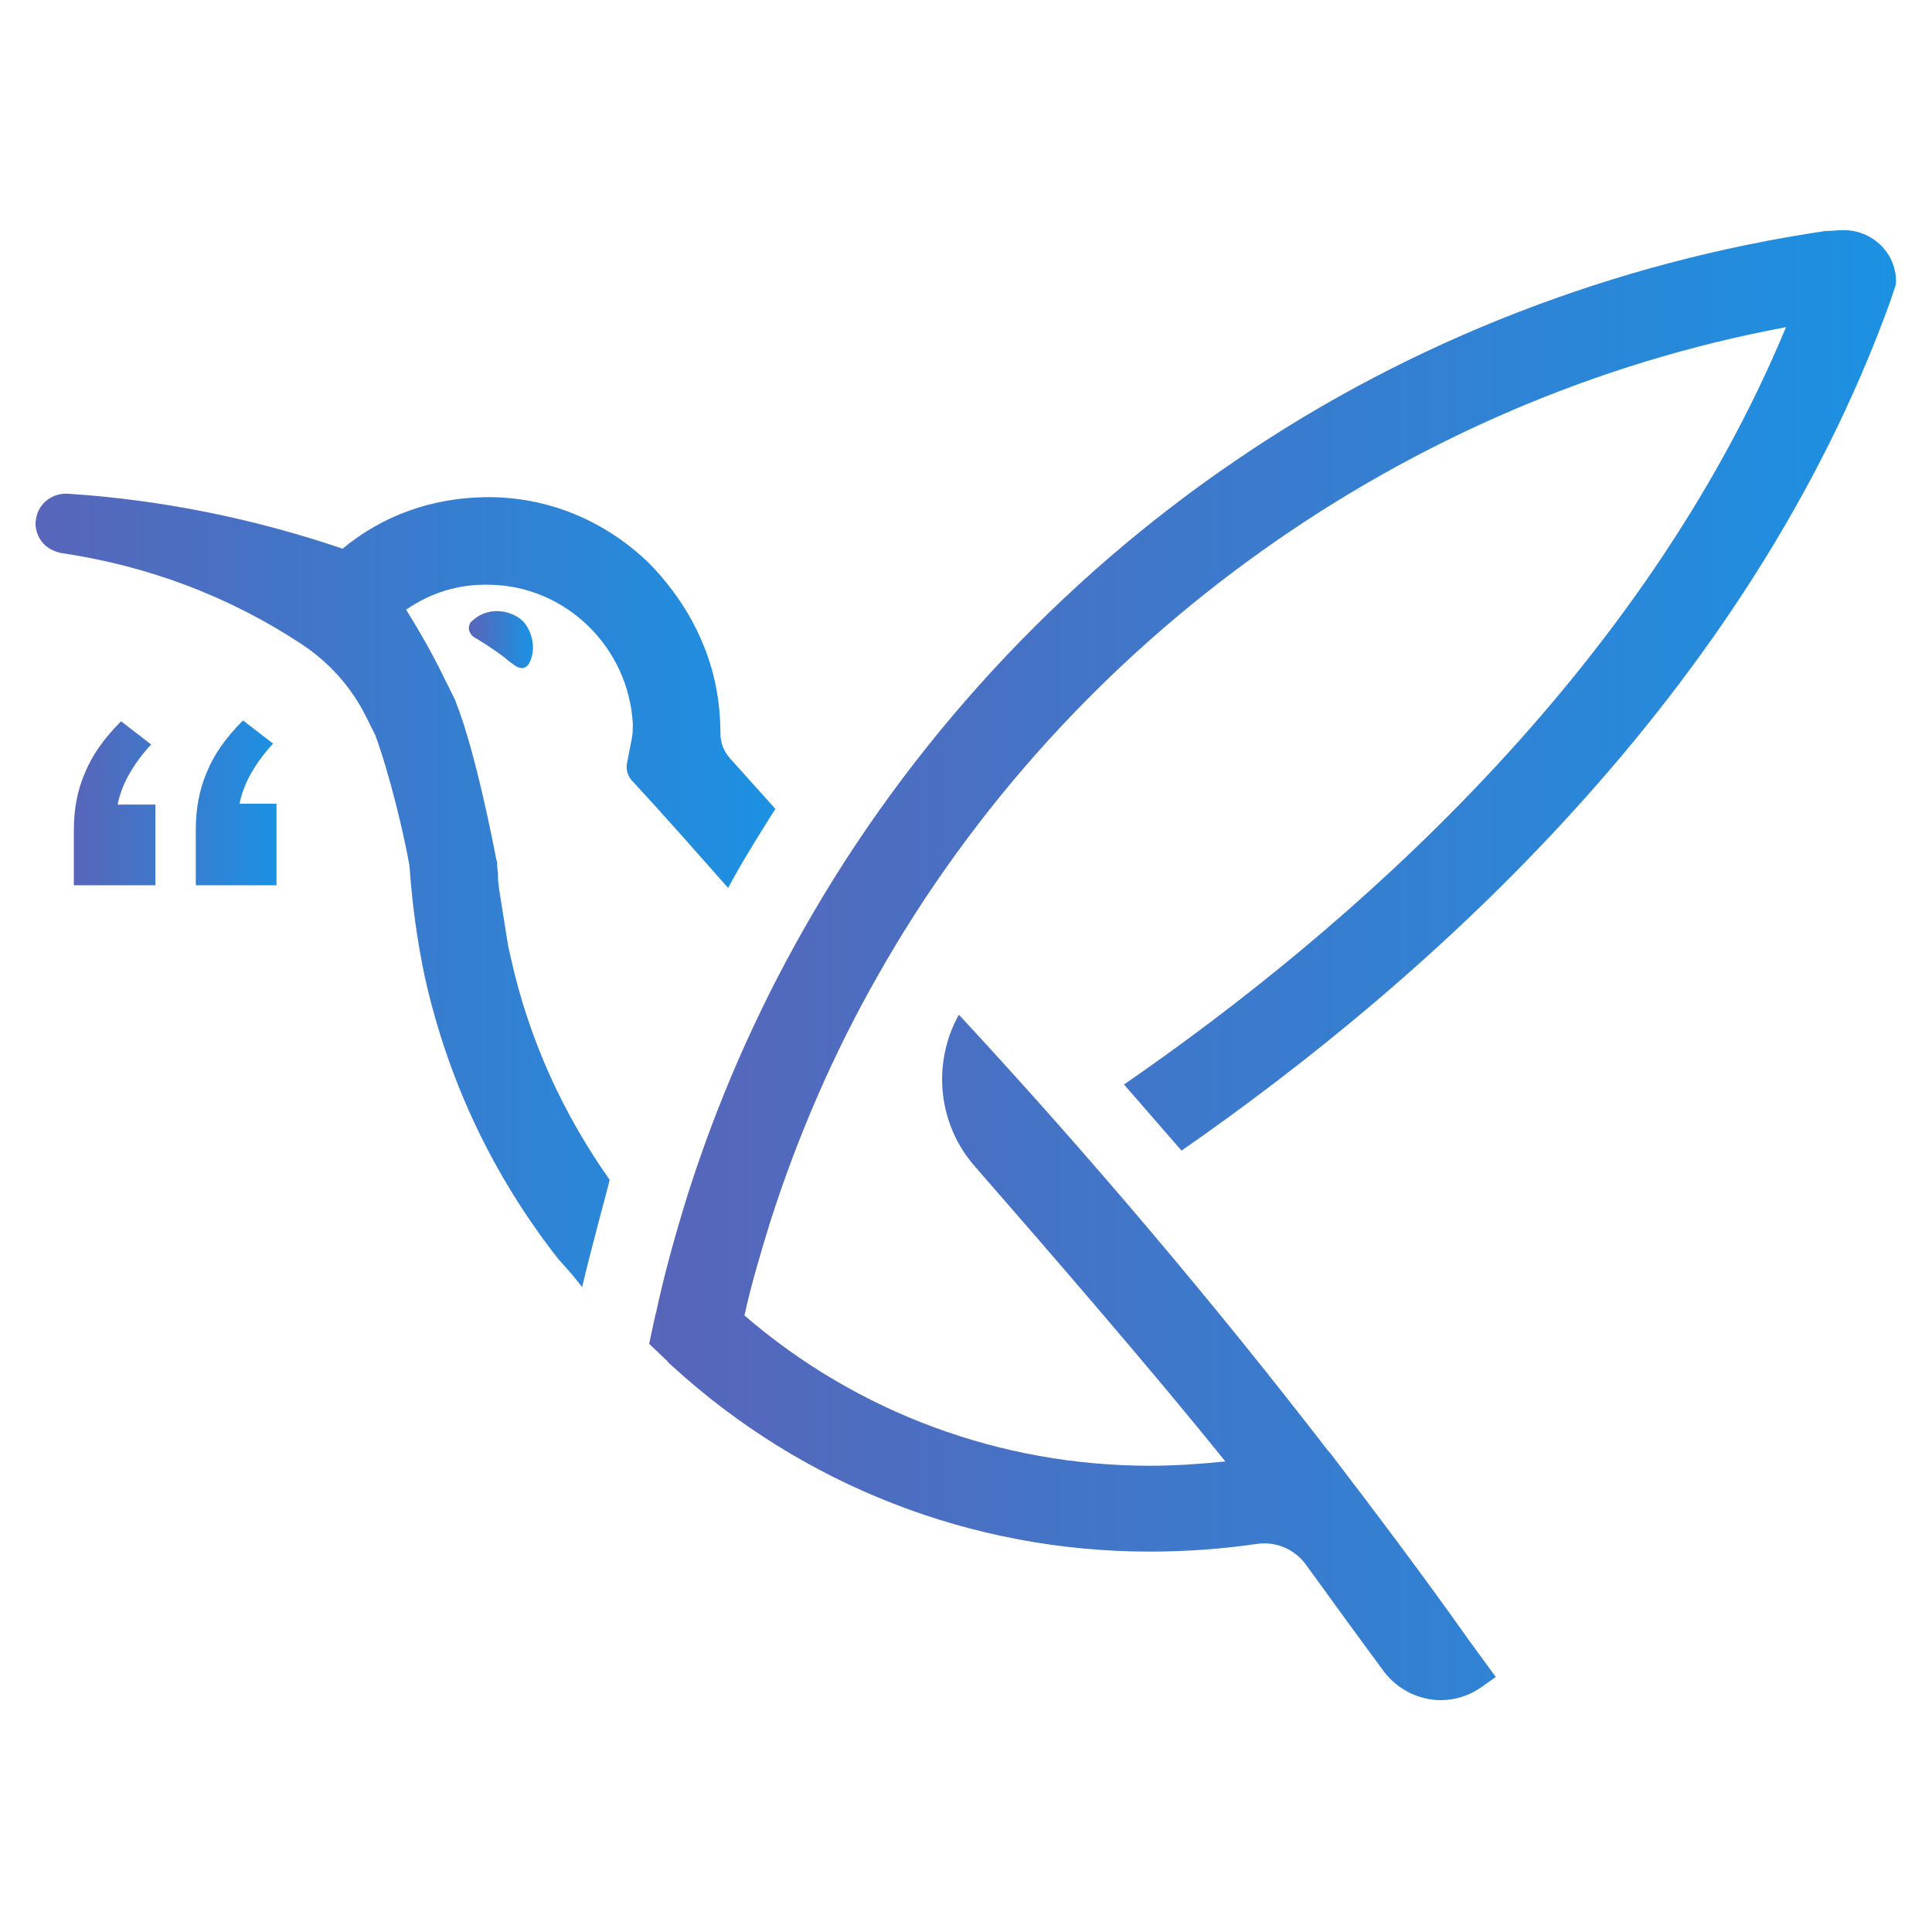
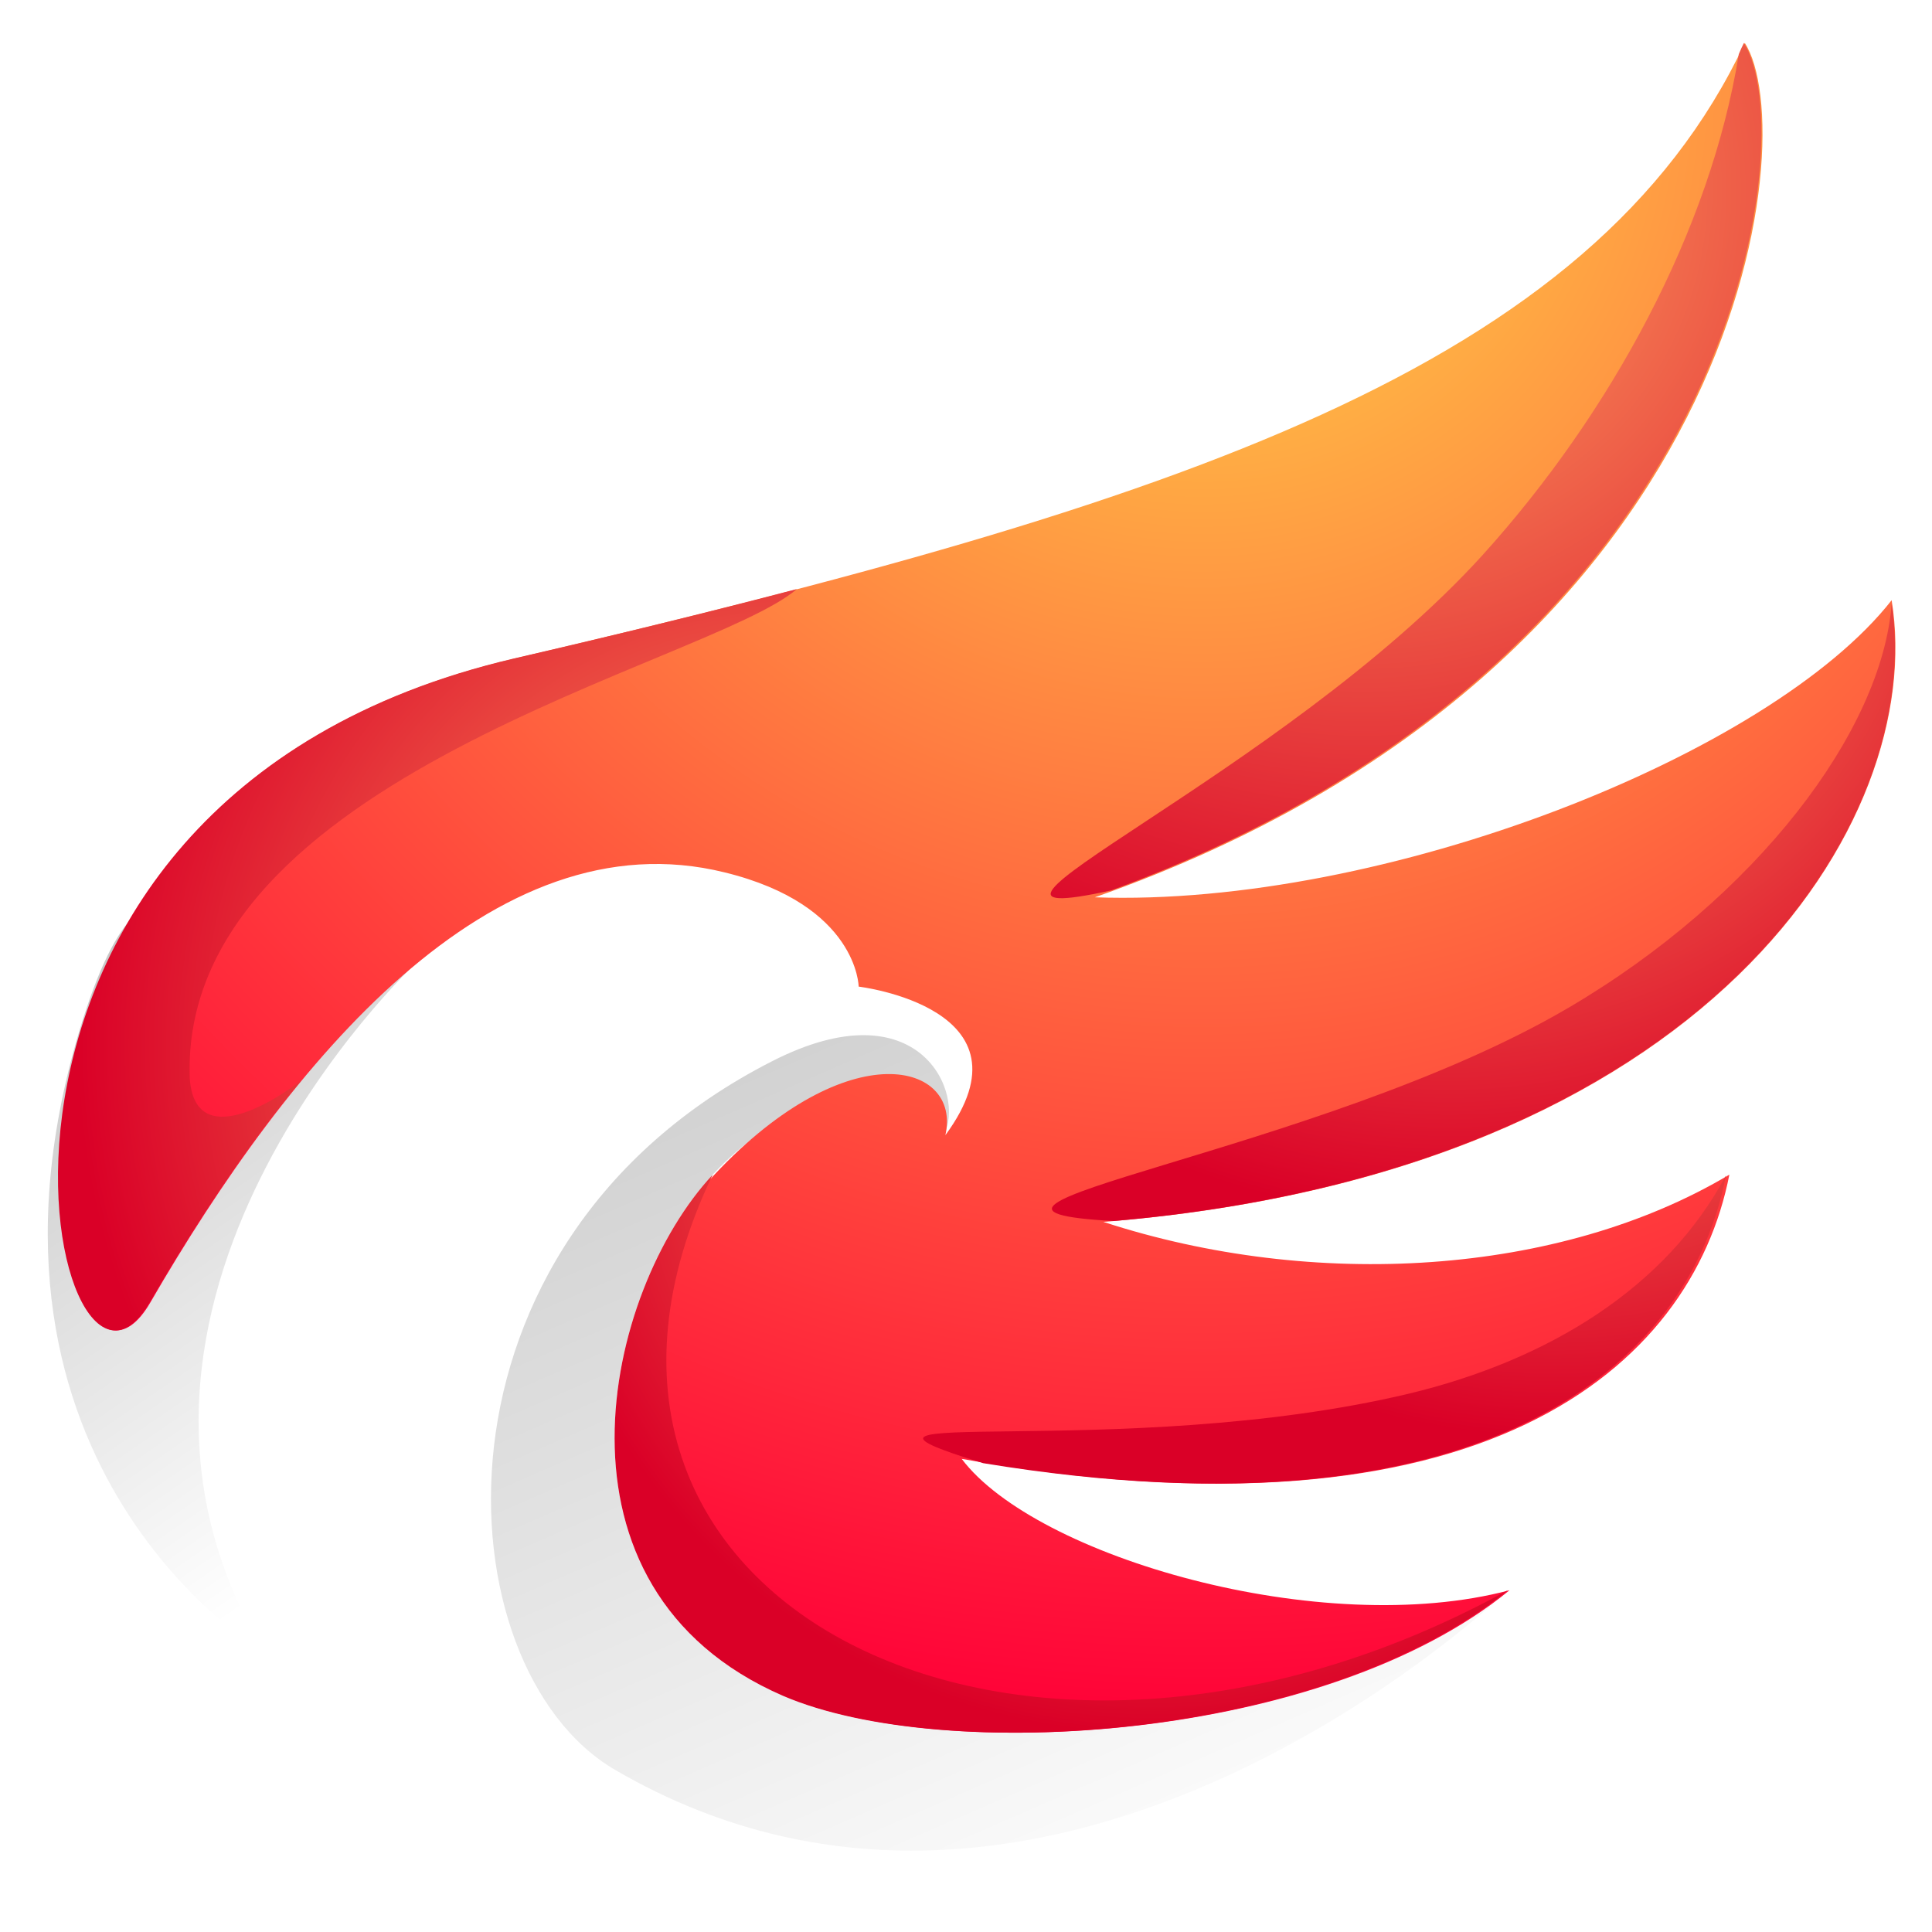
<svg xmlns="http://www.w3.org/2000/svg" version="1.1" id="Layer_1" x="0px" y="0px" viewBox="0 0 225 225" style="enable-background:new 0 0 225 225;" xml:space="preserve">
  <style type="text/css">
	.st0{fill:url(#SVGID_1_);}
- 	.st1{fill:url(#SVGID_00000011740185288173818960000015194262695686885016_);}
- 	.st2{fill:url(#SVGID_00000173141421613813348530000015283903946409624746_);}
- 	.st3{fill:url(#SVGID_00000127752526285520643770000007898216456900597946_);}
- 	.st4{fill:url(#SVGID_00000155146951923499241380000012531747760748706438_);}
- 	.st5{fill:url(#SVGID_00000031927804225945231780000009650118440404565436_);}
+ 	.st1{fill:url(#SVGID_00000000218189528976338680000004836149441434081463_);}
+ 	.st2{fill:url(#SVGID_00000021829057638788244440000009856401624534522297_);}
+ 	.st3{fill:url(#SVGID_00000163760706156498186800000016283926024181248950_);}
+ 	.st4{fill:url(#SVGID_00000030465960242037546640000005800564953823098764_);}
+ 	.st5{fill:url(#SVGID_00000065764573502227685540000017023103251708282808_);}
+ 	.st6{fill:url(#SVGID_00000072988564695630314260000015408975051815213972_);}
+ 	.st7{fill:url(#SVGID_00000085936818219892136780000010379732288909303445_);}
+ 	.st8{fill:url(#SVGID_00000021077689395208011660000006115835255145899940_);}
</style>
  <g>
-     <g>
-       <g>
-         <g>
-           <g>
-             <linearGradient id="SVGID_1_" gradientUnits="userSpaceOnUse" x1="157.829" y1="56.984" x2="158.868" y2="56.984">
-               <stop offset="0" style="stop-color:#5865B9" />
-               <stop offset="1" style="stop-color:#1C91E2" />
-             </linearGradient>
-             <path class="st0" d="M158.8,56.7c-0.3,0.2-0.7,0.4-1,0.6C158.2,57.1,158.5,56.9,158.8,56.7C158.9,56.7,158.8,56.7,158.8,56.7z" />
-             <linearGradient id="SVGID_00000114782643953105141150000005016270315032244117_" gradientUnits="userSpaceOnUse" x1="75.583" y1="112.5" x2="220.854" y2="112.5">
-               <stop offset="0" style="stop-color:#5865B9" />
-               <stop offset="1" style="stop-color:#1C91E2" />
-             </linearGradient>
-             <path style="fill:url(#SVGID_00000114782643953105141150000005016270315032244117_);" d="M220.8,33.1L220.8,33.1l-0.1,0.3       c-0.2,0.6-0.4,1.2-0.6,1.8c-16.5,45.6-53.7,78.8-82.5,98.8l-6.7-7.7c26.1-18,60.3-47.8,77.1-88.2       c-44.1,8.2-83.5,36.2-105.7,75.4c-5.2,9.1-9.4,18.8-12.6,28.8c-1.1,3.6-2.2,7.2-3,10.9c13.1,11.3,29.8,17.5,47.2,17.5       c2.9,0,5.9-0.2,8.8-0.5c-8.1-10.1-20.3-24.2-29.2-34.4c-4.2-4.8-5-11.8-1.9-17.5c0,0,0-0.1,0.1-0.1c15,16.2,29.5,33.3,43,50.8       l0,0c0.1,0.1,0.1,0.1,0.2,0.2c5.5,7.2,11,14.5,16.3,22l3,4.1l-1.7,1.2c-1.4,1-3.1,1.5-4.7,1.5c-2.5,0-5-1.2-6.6-3.3       c-2.6-3.5-6.3-8.6-9.2-12.6c-1.3-1.7-3.4-2.6-5.6-2.3c-4.1,0.6-8.3,0.9-12.5,0.9c-20.7,0-40.4-7.7-55.6-21.6       c-0.2-0.2-0.5-0.4-0.6-0.6l-2.1-2l0.6-2.8c0.1-0.3,0.1-0.6,0.2-0.8c1-4.7,2.3-9.3,3.7-13.8c3.4-10.7,7.9-21,13.4-30.7       c12.3-21.8,29.8-40.8,50.6-54.9c20.4-13.9,44.1-23,68.5-26.6l0.2,0l1.7-0.1C218.1,26.7,221,29.6,220.8,33.1z" />
-           </g>
-           <g>
-             <linearGradient id="SVGID_00000060715116228150122760000000195457632052157092_" gradientUnits="userSpaceOnUse" x1="54.916" y1="74.518" x2="61.601" y2="74.518">
-               <stop offset="0" style="stop-color:#5865B9" />
-               <stop offset="1" style="stop-color:#1C91E2" />
-             </linearGradient>
-             <path style="fill:url(#SVGID_00000060715116228150122760000000195457632052157092_);" d="M59,76.4c0.4,0.3,0.9,0.6,1.3,1       c0.3,0.2,0.7,0.1,0.9-0.2c0.6-1.1,0.7-2.5-0.2-3.9c-0.3-0.5-0.6-0.8-1.1-1.1c-1.8-1-3.6-0.6-4.7,0.5c-0.4,0.4-0.3,1.1,0.2,1.4       C56.5,74.7,57.8,75.5,59,76.4z" />
-             <linearGradient id="SVGID_00000102527199599830478910000017885679339164118682_" gradientUnits="userSpaceOnUse" x1="54.551" y1="74.521" x2="61.964" y2="74.521">
-               <stop offset="0" style="stop-color:#5865B9" />
-               <stop offset="1" style="stop-color:#1C91E2" />
-             </linearGradient>
-             <path style="fill:url(#SVGID_00000102527199599830478910000017885679339164118682_);" d="M60.7,77.8c-0.2,0-0.4-0.1-0.6-0.2       c-0.4-0.3-0.9-0.6-1.3-1l0,0c-1.2-0.9-2.4-1.7-3.6-2.4c-0.3-0.2-0.5-0.5-0.6-0.9c0-0.4,0.1-0.8,0.4-1c1.4-1.3,3.4-1.5,5.2-0.5       c0.5,0.3,0.9,0.7,1.2,1.2c0.8,1.4,0.9,3,0.2,4.3c-0.1,0.2-0.4,0.4-0.6,0.5C60.8,77.8,60.7,77.8,60.7,77.8z M59.2,76.1       c0.4,0.3,0.9,0.6,1.3,1c0,0,0.1,0.1,0.2,0c0,0,0.1,0,0.1-0.1c0.6-1.1,0.5-2.4-0.1-3.6c-0.2-0.4-0.6-0.7-1-0.9       c-1.8-1-3.4-0.4-4.3,0.4c-0.1,0.1-0.2,0.3-0.2,0.4c0,0.2,0.1,0.3,0.2,0.4C56.8,74.4,58,75.2,59.2,76.1L59.2,76.1z" />
-           </g>
-         </g>
-       </g>
-       <g>
-         <linearGradient id="SVGID_00000149372044279952393810000009655039070927242423_" gradientUnits="userSpaceOnUse" x1="8.625" y1="93.574" x2="32.156" y2="93.574">
-           <stop offset="0" style="stop-color:#5865B9" />
-           <stop offset="1" style="stop-color:#1C91E2" />
-         </linearGradient>
-         <path style="fill:url(#SVGID_00000149372044279952393810000009655039070927242423_);" d="M18.1,93.7v9.4H8.6v-6.4     C8.6,94.3,9,92,9.9,90c0.8-2,2.2-4,4.2-6l3.5,2.7c-2.3,2.5-3.5,4.9-3.9,7H18.1z M32.2,93.7v9.4h-9.4v-6.4c0-2.5,0.4-4.7,1.3-6.8     c0.8-2,2.2-4,4.2-6l3.5,2.7c-2.3,2.5-3.5,4.9-3.9,7H32.2z" />
-       </g>
-     </g>
-     <linearGradient id="SVGID_00000050656292623774385830000000916709532557793432_" gradientUnits="userSpaceOnUse" x1="4.146" y1="103.729" x2="90.498" y2="103.729">
-       <stop offset="0" style="stop-color:#5865B9" />
-       <stop offset="1" style="stop-color:#1C91E2" />
+     <linearGradient id="SVGID_1_" gradientUnits="userSpaceOnUse" x1="133.763" y1="224.811" x2="58.829" y2="52.74">
+       <stop offset="0" style="stop-color:#000000;stop-opacity:0" />
+       <stop offset="1" style="stop-color:#000000;stop-opacity:0.3" />
    </linearGradient>
-     <path style="fill:url(#SVGID_00000050656292623774385830000000916709532557793432_);" d="M66.6,148.4l1.2,1.5   c0.9-4,3.2-12.3,3.2-12.5c-5.5-7.8-9.4-16.4-11.5-25.8c-0.1-0.5-0.2-0.9-0.3-1.3l-1.1-6.9c0-0.4-0.1-0.7-0.1-1l0-0.5   c0-0.4-0.1-0.8-0.1-1.2c0-0.1,0-0.2,0-0.3l-0.1-0.3c-0.4-2.1-2.5-12.8-4.7-18.3l-0.1-0.3l-1.3-2.6c-1.3-2.7-2.8-5.3-4.4-7.9   c2.9-2,6.2-3,9.7-2.9c8.8,0.1,16.2,7.2,16.7,16.2c0,0.5,0,1-0.1,1.6l-0.6,3.1c-0.1,0.6,0.1,1.3,0.5,1.8l0,0   c3.7,4,7.4,8.2,11.2,12.5l0.1,0.1c0.2-0.4,0.4-0.7,0.6-1.1c1.5-2.7,3.2-5.4,4.9-8.1l-5.3-5.9c-0.7-0.8-1.1-1.8-1.1-2.9l0,0   c0-3.7-0.7-7.4-2.2-10.8c-1.4-3.3-3.5-6.3-6-8.9c-5.2-5.1-12-7.9-19.2-7.8c-6.2,0.1-11.9,2.1-16.6,6c-10.3-3.5-21.1-5.7-32-6.4   c-1.8-0.1-3.4,1.1-3.7,2.9C4,61.3,4.3,62.3,4.8,63c0.6,0.8,1.4,1.2,2.3,1.4c10.1,1.5,19.5,5,28,10.6c3.2,2.1,5.8,5,7.5,8.4l1.1,2.2   c1.7,4.6,3.4,11.8,4,15.3l0,0.1c0.3,4.3,0.9,8.7,1.8,12.9c2.7,12,7.9,23,15.5,32.7L66.6,148.4z" />
+     <path class="st0" d="M91.2,197.5C62.4,185,70.4,150.3,83,136.8c15.6-16.7,24.3,0.2,26.9-4.6c2.6-4.8-2.8-17.4-20-8.6   c-41.6,21.2-38.6,70.6-18.3,82.5c51.3,29.9,104-20.9,104-20.9C154.1,202.8,109.8,205.5,91.2,197.5z" />
+     <linearGradient id="SVGID_00000062872648970079833440000011486979499329964438_" gradientUnits="userSpaceOnUse" x1="50.723" y1="172.112" x2="-5.558" y2="90.133">
+       <stop offset="0" style="stop-color:#000000;stop-opacity:0" />
+       <stop offset="1" style="stop-color:#000000;stop-opacity:0.3" />
+     </linearGradient>
+     <path style="fill:url(#SVGID_00000062872648970079833440000011486979499329964438_);" d="M48.3,112.3c0,0-42.1,39.6-17.4,80.3   c0,0-36.8-21.5-21.7-72.4C18.2,90.2,25.7,112.6,48.3,112.3z" />
+     <linearGradient id="SVGID_00000092420467569672550160000006241495979027148976_" gradientUnits="userSpaceOnUse" x1="94.011" y1="55.237" x2="94.04" y2="55.237" gradientTransform="matrix(0.9687 0.2481 -0.2481 0.9687 -88.8163 120.6571)">
+       <stop offset="0" style="stop-color:#00A2FF" />
+       <stop offset="1" style="stop-color:#00004F" />
+     </linearGradient>
+     <path style="fill:url(#SVGID_00000092420467569672550160000006241495979027148976_);" d="M-11.4,197.5   C-11.4,197.5-11.4,197.5-11.4,197.5C-11.4,197.5-11.4,197.5-11.4,197.5C-11.4,197.5-11.4,197.5-11.4,197.5z" />
+     <radialGradient id="SVGID_00000142162139438388629610000018208992789068757150_" cx="140.022" cy="11.345" r="190.456" gradientUnits="userSpaceOnUse">
+       <stop offset="0" style="stop-color:#FFDB47" />
+       <stop offset="1" style="stop-color:#FF0038" />
+     </radialGradient>
+     <path style="fill:url(#SVGID_00000142162139438388629610000018208992789068757150_);" d="M128.5,142.3c70.5-5.6,96-46.8,91.8-72.4   c-14.1,18-59.1,35.8-92.8,34.6c76.1-26.8,82.5-89,75.7-99.5c-17.8,37.9-65.8,53.6-143.3,71.7c-71.3,16.7-54,95-42.4,75   c16.2-28,39.8-56.8,66.9-50.1c15.5,3.8,15.6,13.3,15.6,13.3s21,2.5,10.1,17.3c1.9-8.4-11.2-12.1-26.9,4.6   c-12.6,13.5-20.6,48.2,8.2,60.7c18.6,8,62.9,5.3,84.4-12.3c-21.9,5.8-55.2-3.9-63.8-15.3c60.5,10.8,85-10.6,89.4-33.1   C181.6,148.6,153,150.3,128.5,142.3z" />
+     <radialGradient id="SVGID_00000180350794267255564410000014495451071114379417_" cx="158.686" cy="22.209" r="95.885" gradientUnits="userSpaceOnUse">
+       <stop offset="0" style="stop-color:#FFAD63" />
+       <stop offset="1" style="stop-color:#DA0027" />
+     </radialGradient>
+     <path style="fill:url(#SVGID_00000180350794267255564410000014495451071114379417_);" d="M129.4,103.7   c74.1-27.2,80.4-88.3,73.7-98.7c-0.2,0.4-0.4,0.8-0.6,1.3c-3.3,20.5-14.9,41.8-29.8,58.3C149.3,90.4,105.2,109,129.4,103.7z" />
+     <radialGradient id="SVGID_00000018198331468244513060000012032907427264375474_" cx="180.879" cy="90.088" r="77.246" gradientUnits="userSpaceOnUse">
+       <stop offset="0" style="stop-color:#FFAD63" />
+       <stop offset="1" style="stop-color:#DA0027" />
+     </radialGradient>
+     <path style="fill:url(#SVGID_00000018198331468244513060000012032907427264375474_);" d="M201,136.9c-7,13.1-20.7,21.5-36.9,25.4   c-33.6,8-72.8,1-49.6,8.1C173,180,196.8,158.9,201,136.9C201.1,136.8,201.1,136.8,201,136.9z" />
+     <radialGradient id="SVGID_00000125598666406476567690000009606970279711341216_" cx="168.808" cy="56.752" r="85.138" gradientUnits="userSpaceOnUse">
+       <stop offset="0" style="stop-color:#FFAD63" />
+       <stop offset="1" style="stop-color:#DA0027" />
+     </radialGradient>
+     <path style="fill:url(#SVGID_00000125598666406476567690000009606970279711341216_);" d="M220.3,70.3   c-1.1,14.8-15.7,34.2-37.7,47.1c-29,17-78.7,23.4-52.9,24.8C198.8,136.2,224.2,95.8,220.3,70.3z" />
+     <radialGradient id="SVGID_00000032612505127438512400000017602499215376411285_" cx="134.451" cy="128.717" r="73.266" gradientUnits="userSpaceOnUse">
+       <stop offset="0" style="stop-color:#FFAD63" />
+       <stop offset="1" style="stop-color:#DA0027" />
+     </radialGradient>
+     <path style="fill:url(#SVGID_00000032612505127438512400000017602499215376411285_);" d="M83,136.8c-12.6,13.5-20.6,48.2,8.2,60.7   c18.6,8,62.9,5.3,84.4-12.3C118.5,216.6,59.2,186.5,83,136.8z" />
+     <radialGradient id="SVGID_00000087401204937073913640000012025223730942335895_" cx="92.293" cy="121.846" r="83.331" gradientUnits="userSpaceOnUse">
+       <stop offset="0" style="stop-color:#FFAD63" />
+       <stop offset="1" style="stop-color:#DA0027" />
+     </radialGradient>
+     <path style="fill:url(#SVGID_00000087401204937073913640000012025223730942335895_);" d="M22.1,125.6c-1.3-35.2,60.5-48.2,70.7-57   c-10.3,2.7-21.3,5.4-33,8.1c-71.3,16.7-54,95-42.4,75c5.2-8.9,11.1-18,17.7-25.9C32.2,128.1,22.7,134.2,22.1,125.6z" />
  </g>
</svg>
